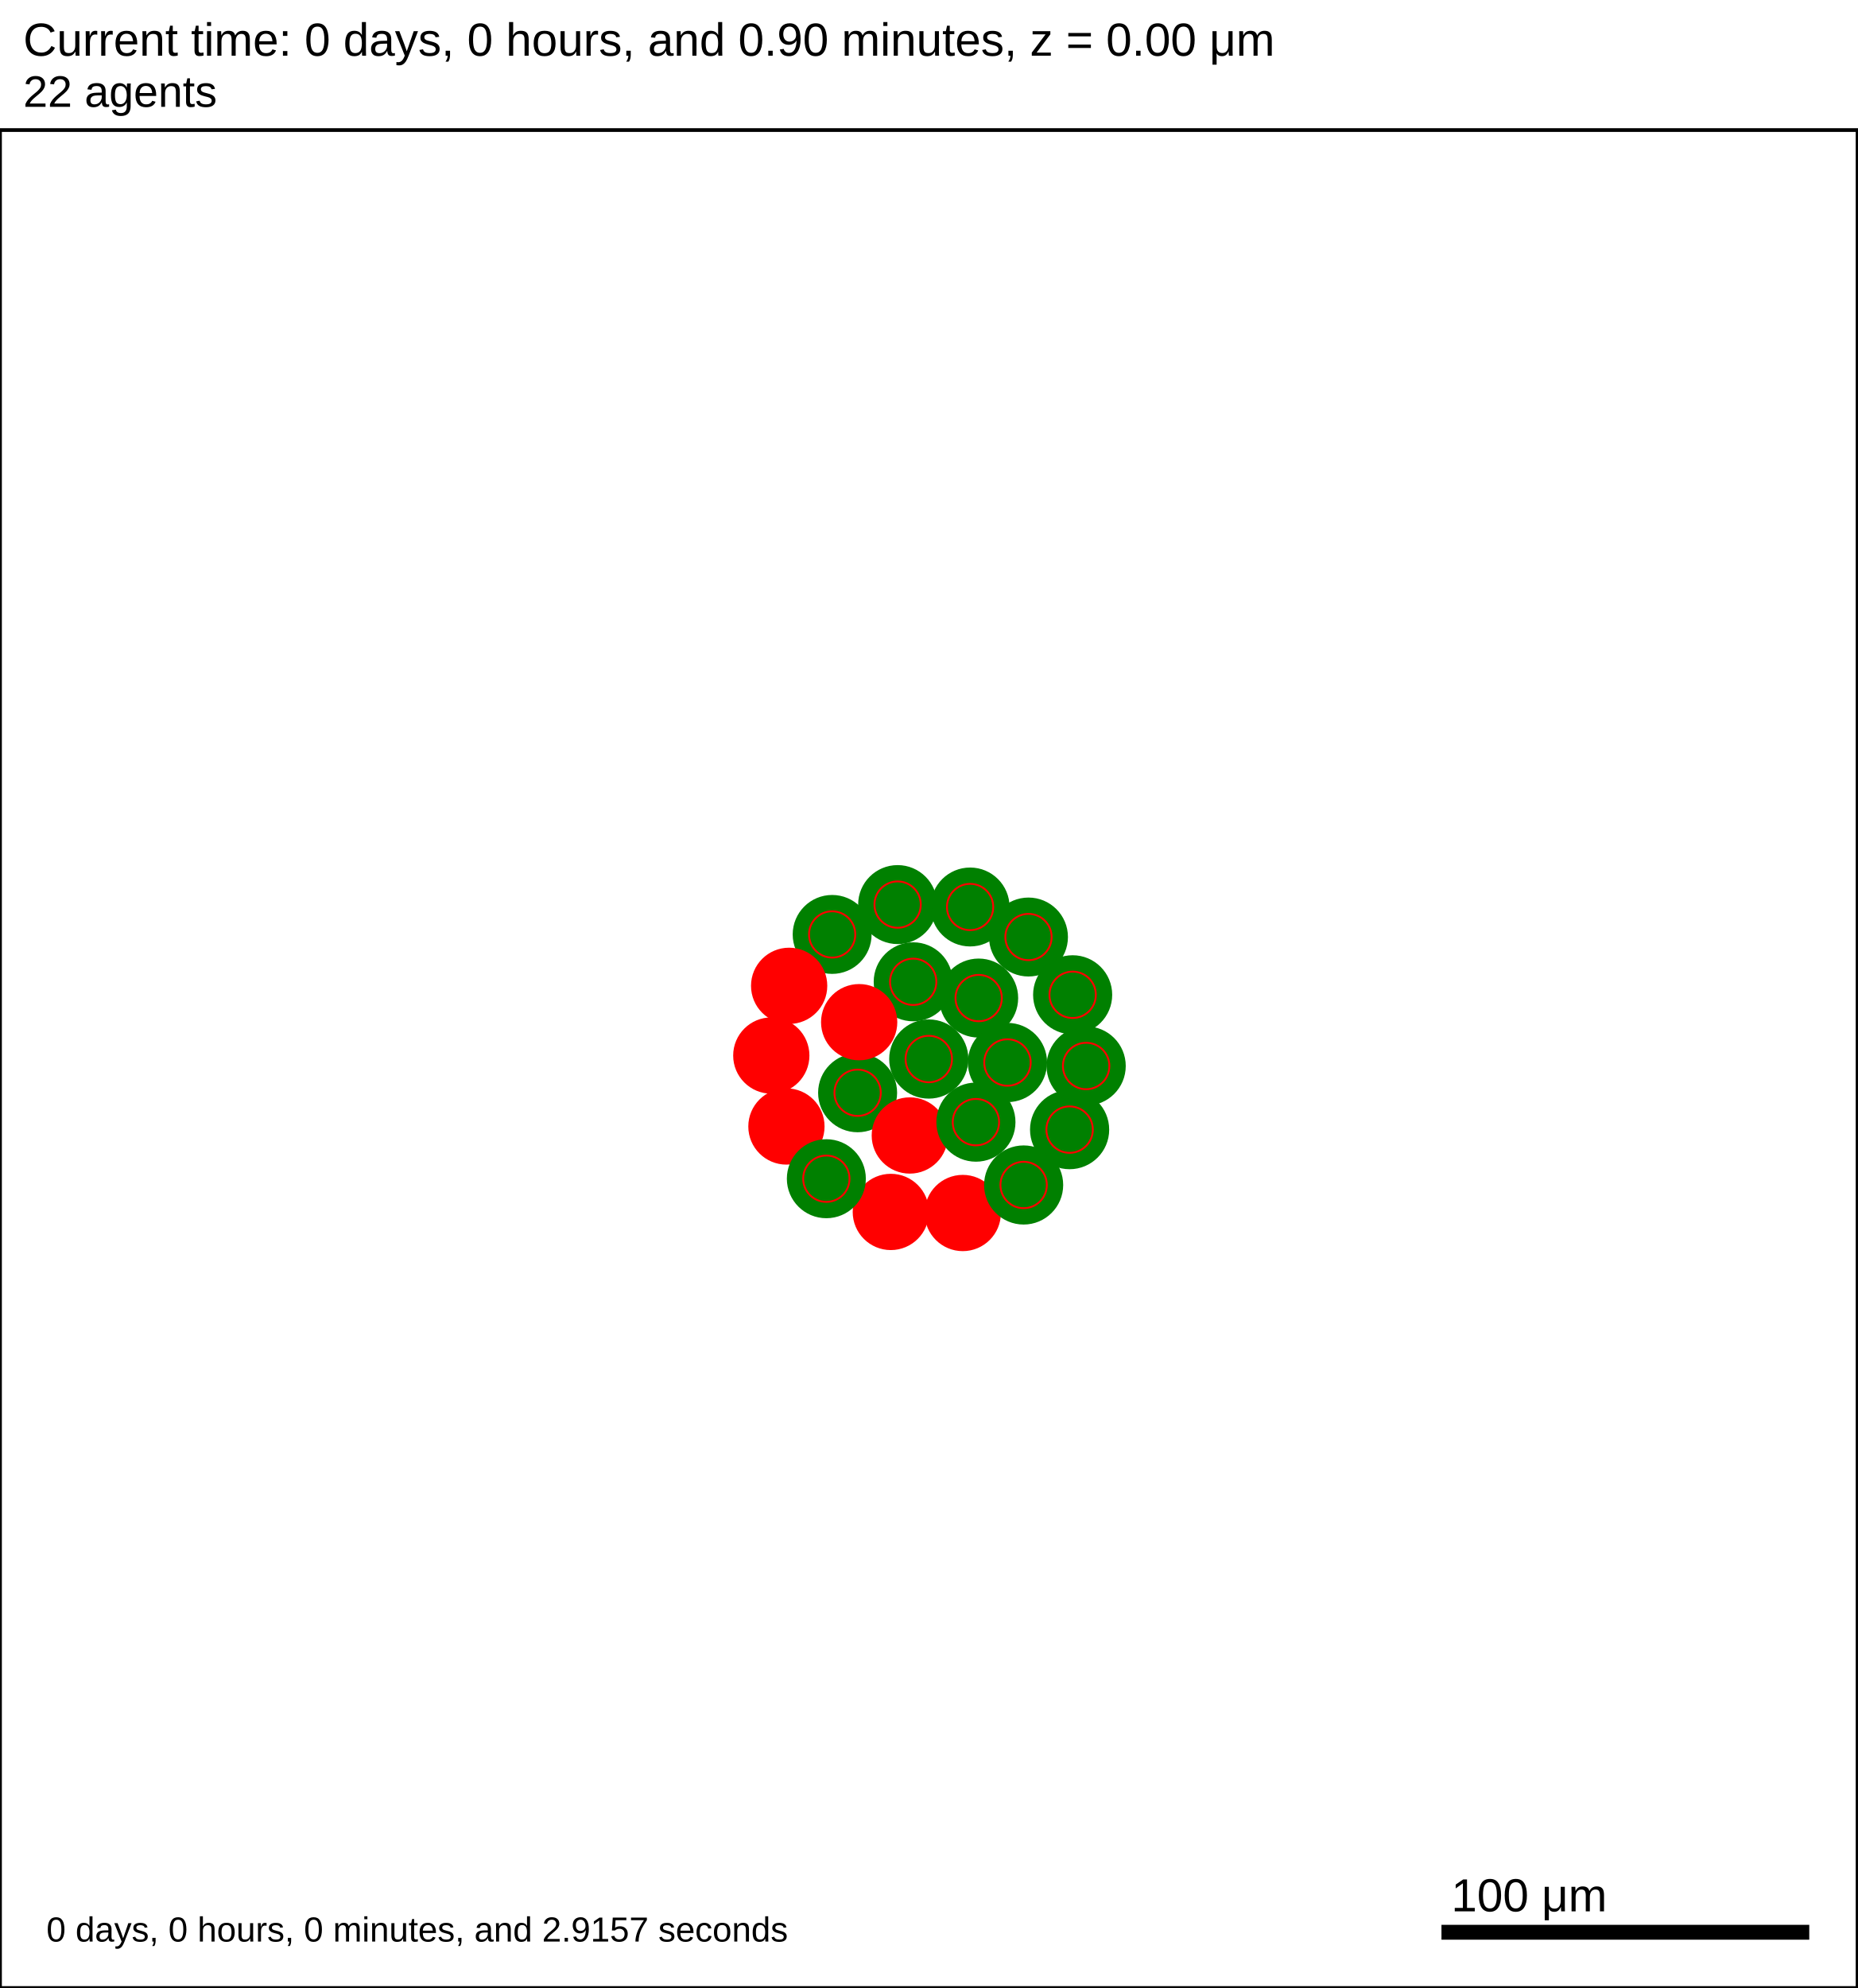
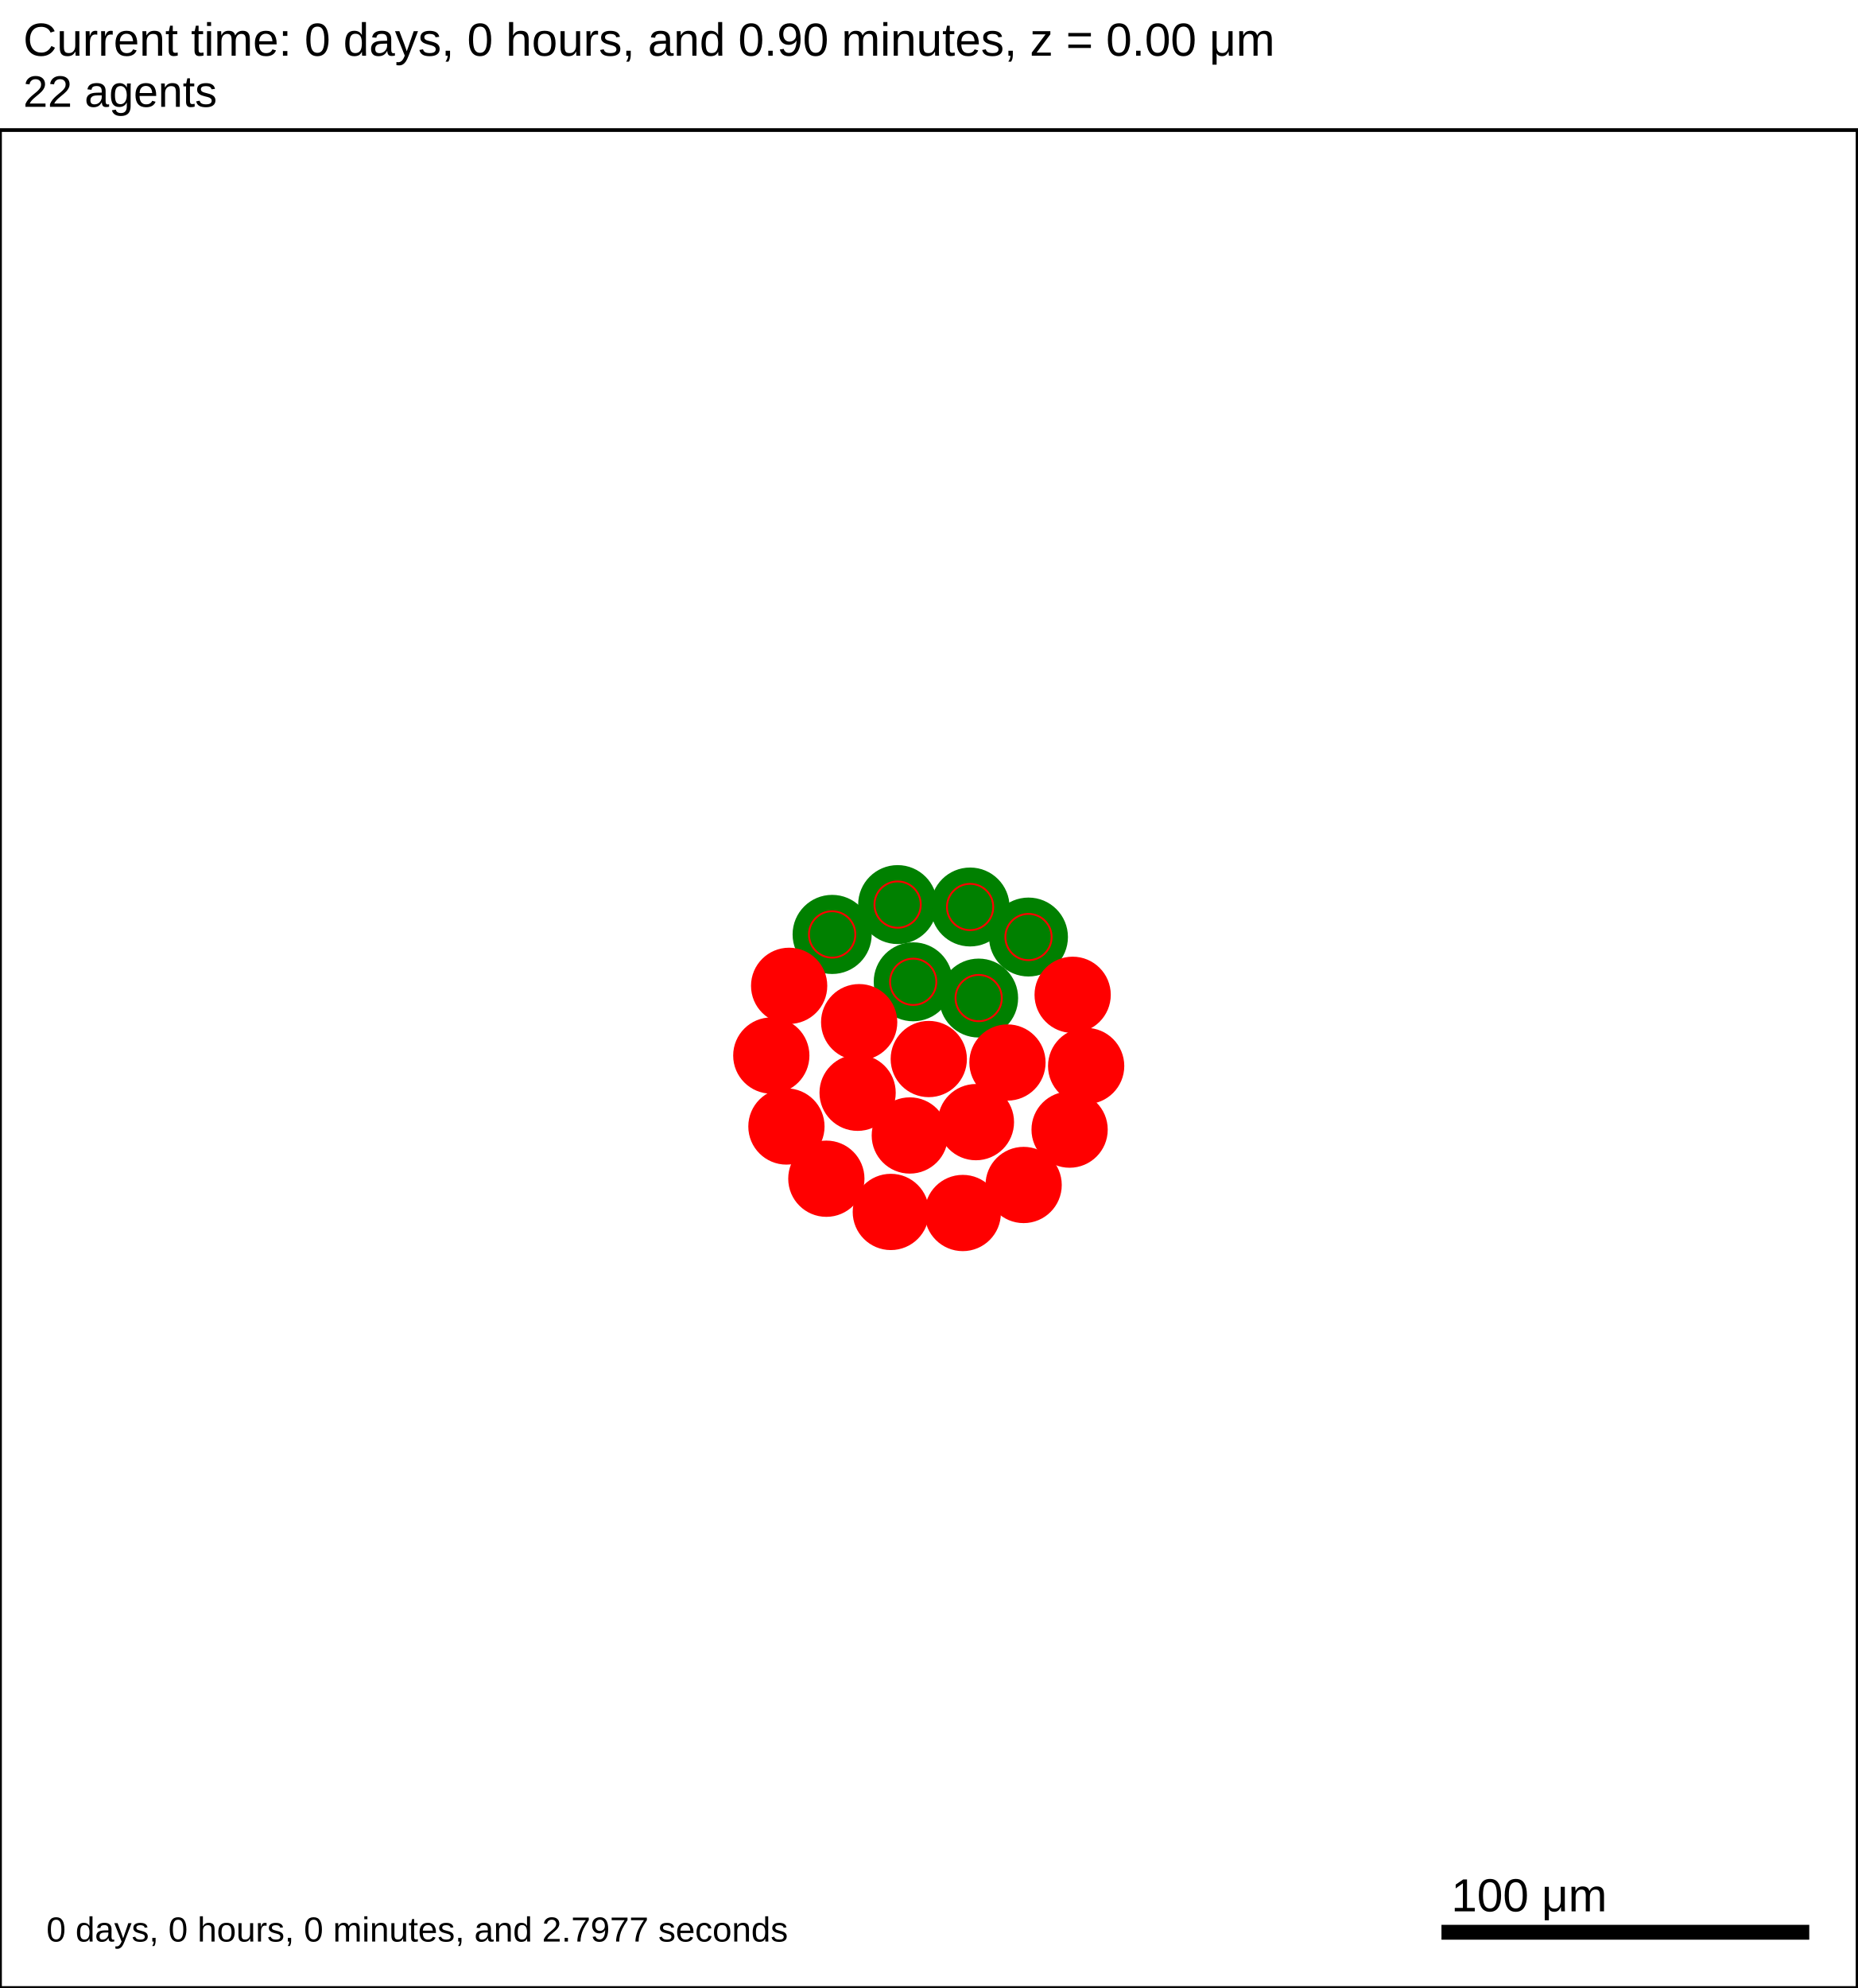
<svg xmlns="http://www.w3.org/2000/svg" version="1.1" width="500" height="535" id="svg2">
  <rect x="0" y="0" width="500" height="535" stroke-width="1" stroke="white" fill="white" />
  <text x="6.25" y="15" font-family="Arial" font-size="12.5" fill="black">
   Current time: 0 days, 0 hours, and 0.90 minutes, z = 0.00 μm
  </text>
  <text x="6.25" y="28.75" font-family="Arial" font-size="11.875" fill="black">
   22 agents
  </text>
  <g id="tissue" transform="translate(0,535) scale(1,-1)">
    <g id="ECM">
  </g>
    <g id="cells">
      <g id="cell0">
-         <circle cx="250" cy="250" r="10.408" stroke-width="0.5" stroke="green" fill="green" />
-         <circle cx="250" cy="250" r="6.25" stroke-width="0.5" stroke="red" fill="green" />
+         <circle cx="250" cy="250" r="10.012" stroke-width="0.5" stroke="red" fill="red" />
+         <circle cx="250" cy="250" r="6.012" stroke-width="0.5" stroke="red" fill="red" />
      </g>
      <g id="cell1">
-         <circle cx="230.842" cy="240.923" r="10.381" stroke-width="0.5" stroke="green" fill="green" />
-         <circle cx="230.842" cy="240.923" r="6.234" stroke-width="0.5" stroke="red" fill="green" />
+         <circle cx="230.842" cy="240.923" r="10.012" stroke-width="0.5" stroke="red" fill="red" />
+         <circle cx="230.842" cy="240.923" r="6.012" stroke-width="0.5" stroke="red" fill="red" />
      </g>
      <g id="cell2">
-         <circle cx="263.426" cy="266.406" r="10.384" stroke-width="0.5" stroke="green" fill="green" />
-         <circle cx="263.426" cy="266.406" r="6.235" stroke-width="0.5" stroke="red" fill="green" />
+         <circle cx="263.426" cy="266.406" r="10.372" stroke-width="0.5" stroke="green" fill="green" />
+         <circle cx="263.426" cy="266.406" r="6.228" stroke-width="0.5" stroke="red" fill="green" />
      </g>
      <g id="cell3">
        <circle cx="244.892" cy="229.425" r="10.012" stroke-width="0.5" stroke="red" fill="red" />
        <circle cx="244.892" cy="229.425" r="6.012" stroke-width="0.5" stroke="red" fill="red" />
      </g>
      <g id="cell4">
-         <circle cx="245.806" cy="270.781" r="10.381" stroke-width="0.5" stroke="green" fill="green" />
-         <circle cx="245.806" cy="270.781" r="6.234" stroke-width="0.5" stroke="red" fill="green" />
+         <circle cx="245.806" cy="270.781" r="10.375" stroke-width="0.5" stroke="green" fill="green" />
+         <circle cx="245.806" cy="270.781" r="6.23" stroke-width="0.5" stroke="red" fill="green" />
      </g>
      <g id="cell5">
-         <circle cx="262.688" cy="233.016" r="10.397" stroke-width="0.5" stroke="green" fill="green" />
-         <circle cx="262.688" cy="233.016" r="6.243" stroke-width="0.5" stroke="red" fill="green" />
+         <circle cx="262.688" cy="233.016" r="10.012" stroke-width="0.5" stroke="red" fill="red" />
+         <circle cx="262.688" cy="233.016" r="6.012" stroke-width="0.5" stroke="red" fill="red" />
      </g>
      <g id="cell6">
        <circle cx="231.262" cy="259.916" r="10.012" stroke-width="0.5" stroke="red" fill="red" />
        <circle cx="231.262" cy="259.916" r="6.012" stroke-width="0.5" stroke="red" fill="red" />
      </g>
      <g id="cell7">
-         <circle cx="271.179" cy="249.063" r="10.412" stroke-width="0.5" stroke="green" fill="green" />
-         <circle cx="271.179" cy="249.063" r="6.252" stroke-width="0.5" stroke="red" fill="green" />
+         <circle cx="271.179" cy="249.063" r="10.012" stroke-width="0.5" stroke="red" fill="red" />
+         <circle cx="271.179" cy="249.063" r="6.012" stroke-width="0.5" stroke="red" fill="red" />
      </g>
      <g id="cell8">
        <circle cx="259.149" cy="208.562" r="10.012" stroke-width="0.5" stroke="red" fill="red" />
        <circle cx="259.149" cy="208.562" r="6.012" stroke-width="0.5" stroke="red" fill="red" />
      </g>
      <g id="cell9">
        <circle cx="211.683" cy="231.845" r="10.012" stroke-width="0.5" stroke="red" fill="red" />
        <circle cx="211.683" cy="231.845" r="6.012" stroke-width="0.5" stroke="red" fill="red" />
      </g>
      <g id="cell10">
-         <circle cx="223.99" cy="283.531" r="10.37" stroke-width="0.5" stroke="green" fill="green" />
-         <circle cx="223.99" cy="283.531" r="6.227" stroke-width="0.5" stroke="red" fill="green" />
+         <circle cx="223.989" cy="283.53" r="10.397" stroke-width="0.5" stroke="green" fill="green" />
+         <circle cx="223.989" cy="283.53" r="6.243" stroke-width="0.5" stroke="red" fill="green" />
      </g>
      <g id="cell11">
-         <circle cx="276.837" cy="282.833" r="10.372" stroke-width="0.5" stroke="green" fill="green" />
-         <circle cx="276.837" cy="282.833" r="6.228" stroke-width="0.5" stroke="red" fill="green" />
+         <circle cx="276.838" cy="282.832" r="10.37" stroke-width="0.5" stroke="green" fill="green" />
+         <circle cx="276.838" cy="282.832" r="6.227" stroke-width="0.5" stroke="red" fill="green" />
      </g>
      <g id="cell12">
-         <circle cx="287.906" cy="231.002" r="10.405" stroke-width="0.5" stroke="green" fill="green" />
-         <circle cx="287.906" cy="231.002" r="6.248" stroke-width="0.5" stroke="red" fill="green" />
+         <circle cx="287.906" cy="231.002" r="10.012" stroke-width="0.5" stroke="red" fill="red" />
+         <circle cx="287.906" cy="231.002" r="6.012" stroke-width="0.5" stroke="red" fill="red" />
      </g>
      <g id="cell13">
        <circle cx="239.783" cy="208.849" r="10.012" stroke-width="0.5" stroke="red" fill="red" />
        <circle cx="239.783" cy="208.849" r="6.012" stroke-width="0.5" stroke="red" fill="red" />
      </g>
      <g id="cell14">
        <circle cx="207.61" cy="250.938" r="10.012" stroke-width="0.5" stroke="red" fill="red" />
        <circle cx="207.61" cy="250.938" r="6.012" stroke-width="0.5" stroke="red" fill="red" />
      </g>
      <g id="cell15">
-         <circle cx="241.613" cy="291.562" r="10.378" stroke-width="0.5" stroke="green" fill="green" />
-         <circle cx="241.613" cy="291.562" r="6.232" stroke-width="0.5" stroke="red" fill="green" />
+         <circle cx="241.613" cy="291.562" r="10.375" stroke-width="0.5" stroke="green" fill="green" />
+         <circle cx="241.613" cy="291.562" r="6.23" stroke-width="0.5" stroke="red" fill="green" />
      </g>
      <g id="cell16">
-         <circle cx="288.725" cy="267.282" r="10.397" stroke-width="0.5" stroke="green" fill="green" />
-         <circle cx="288.725" cy="267.282" r="6.243" stroke-width="0.5" stroke="red" fill="green" />
+         <circle cx="288.725" cy="267.282" r="10.012" stroke-width="0.5" stroke="red" fill="red" />
+         <circle cx="288.725" cy="267.282" r="6.012" stroke-width="0.5" stroke="red" fill="red" />
      </g>
      <g id="cell17">
-         <circle cx="275.532" cy="216.104" r="10.397" stroke-width="0.5" stroke="green" fill="green" />
-         <circle cx="275.532" cy="216.104" r="6.243" stroke-width="0.5" stroke="red" fill="green" />
+         <circle cx="275.532" cy="216.104" r="10.012" stroke-width="0.5" stroke="red" fill="red" />
+         <circle cx="275.532" cy="216.104" r="6.012" stroke-width="0.5" stroke="red" fill="red" />
      </g>
      <g id="cell18">
-         <circle cx="222.428" cy="217.789" r="10.381" stroke-width="0.5" stroke="green" fill="green" />
-         <circle cx="222.428" cy="217.789" r="6.234" stroke-width="0.5" stroke="red" fill="green" />
+         <circle cx="222.428" cy="217.789" r="10.012" stroke-width="0.5" stroke="red" fill="red" />
+         <circle cx="222.428" cy="217.789" r="6.012" stroke-width="0.5" stroke="red" fill="red" />
      </g>
      <g id="cell19">
-         <circle cx="212.414" cy="269.7" r="10.012" stroke-width="0.5" stroke="red" fill="red" />
-         <circle cx="212.414" cy="269.7" r="6.012" stroke-width="0.5" stroke="red" fill="red" />
+         <circle cx="212.413" cy="269.699" r="10.012" stroke-width="0.5" stroke="red" fill="red" />
+         <circle cx="212.413" cy="269.699" r="6.012" stroke-width="0.5" stroke="red" fill="red" />
      </g>
      <g id="cell20">
        <circle cx="261.124" cy="290.915" r="10.37" stroke-width="0.5" stroke="green" fill="green" />
        <circle cx="261.124" cy="290.915" r="6.227" stroke-width="0.5" stroke="red" fill="green" />
      </g>
      <g id="cell21">
-         <circle cx="292.359" cy="248.125" r="10.408" stroke-width="0.5" stroke="green" fill="green" />
-         <circle cx="292.359" cy="248.125" r="6.25" stroke-width="0.5" stroke="red" fill="green" />
+         <circle cx="292.359" cy="248.125" r="10.012" stroke-width="0.5" stroke="red" fill="red" />
+         <circle cx="292.359" cy="248.125" r="6.012" stroke-width="0.5" stroke="red" fill="red" />
      </g>
    </g>
  </g>
  <rect x="387.5" y="517.5" width="100" height="5" stroke-width="1" stroke="rgb(255,255,255)" fill="rgb(0,0,0)" />
  <text x="390.625" y="514.375" font-family="Arial" font-size="12.5" fill="black">
   100 μm
  </text>
  <text x="12.5" y="522.5" font-family="Arial" font-size="9.375" fill="black">
-    0 days, 0 hours, 0 minutes, and 2.9157 seconds
+    0 days, 0 hours, 0 minutes, and 2.7977 seconds
  </text>
  <rect x="0" y="35" width="500" height="500" stroke-width="1" stroke="rgb(0,0,0)" fill="none" />
</svg>
